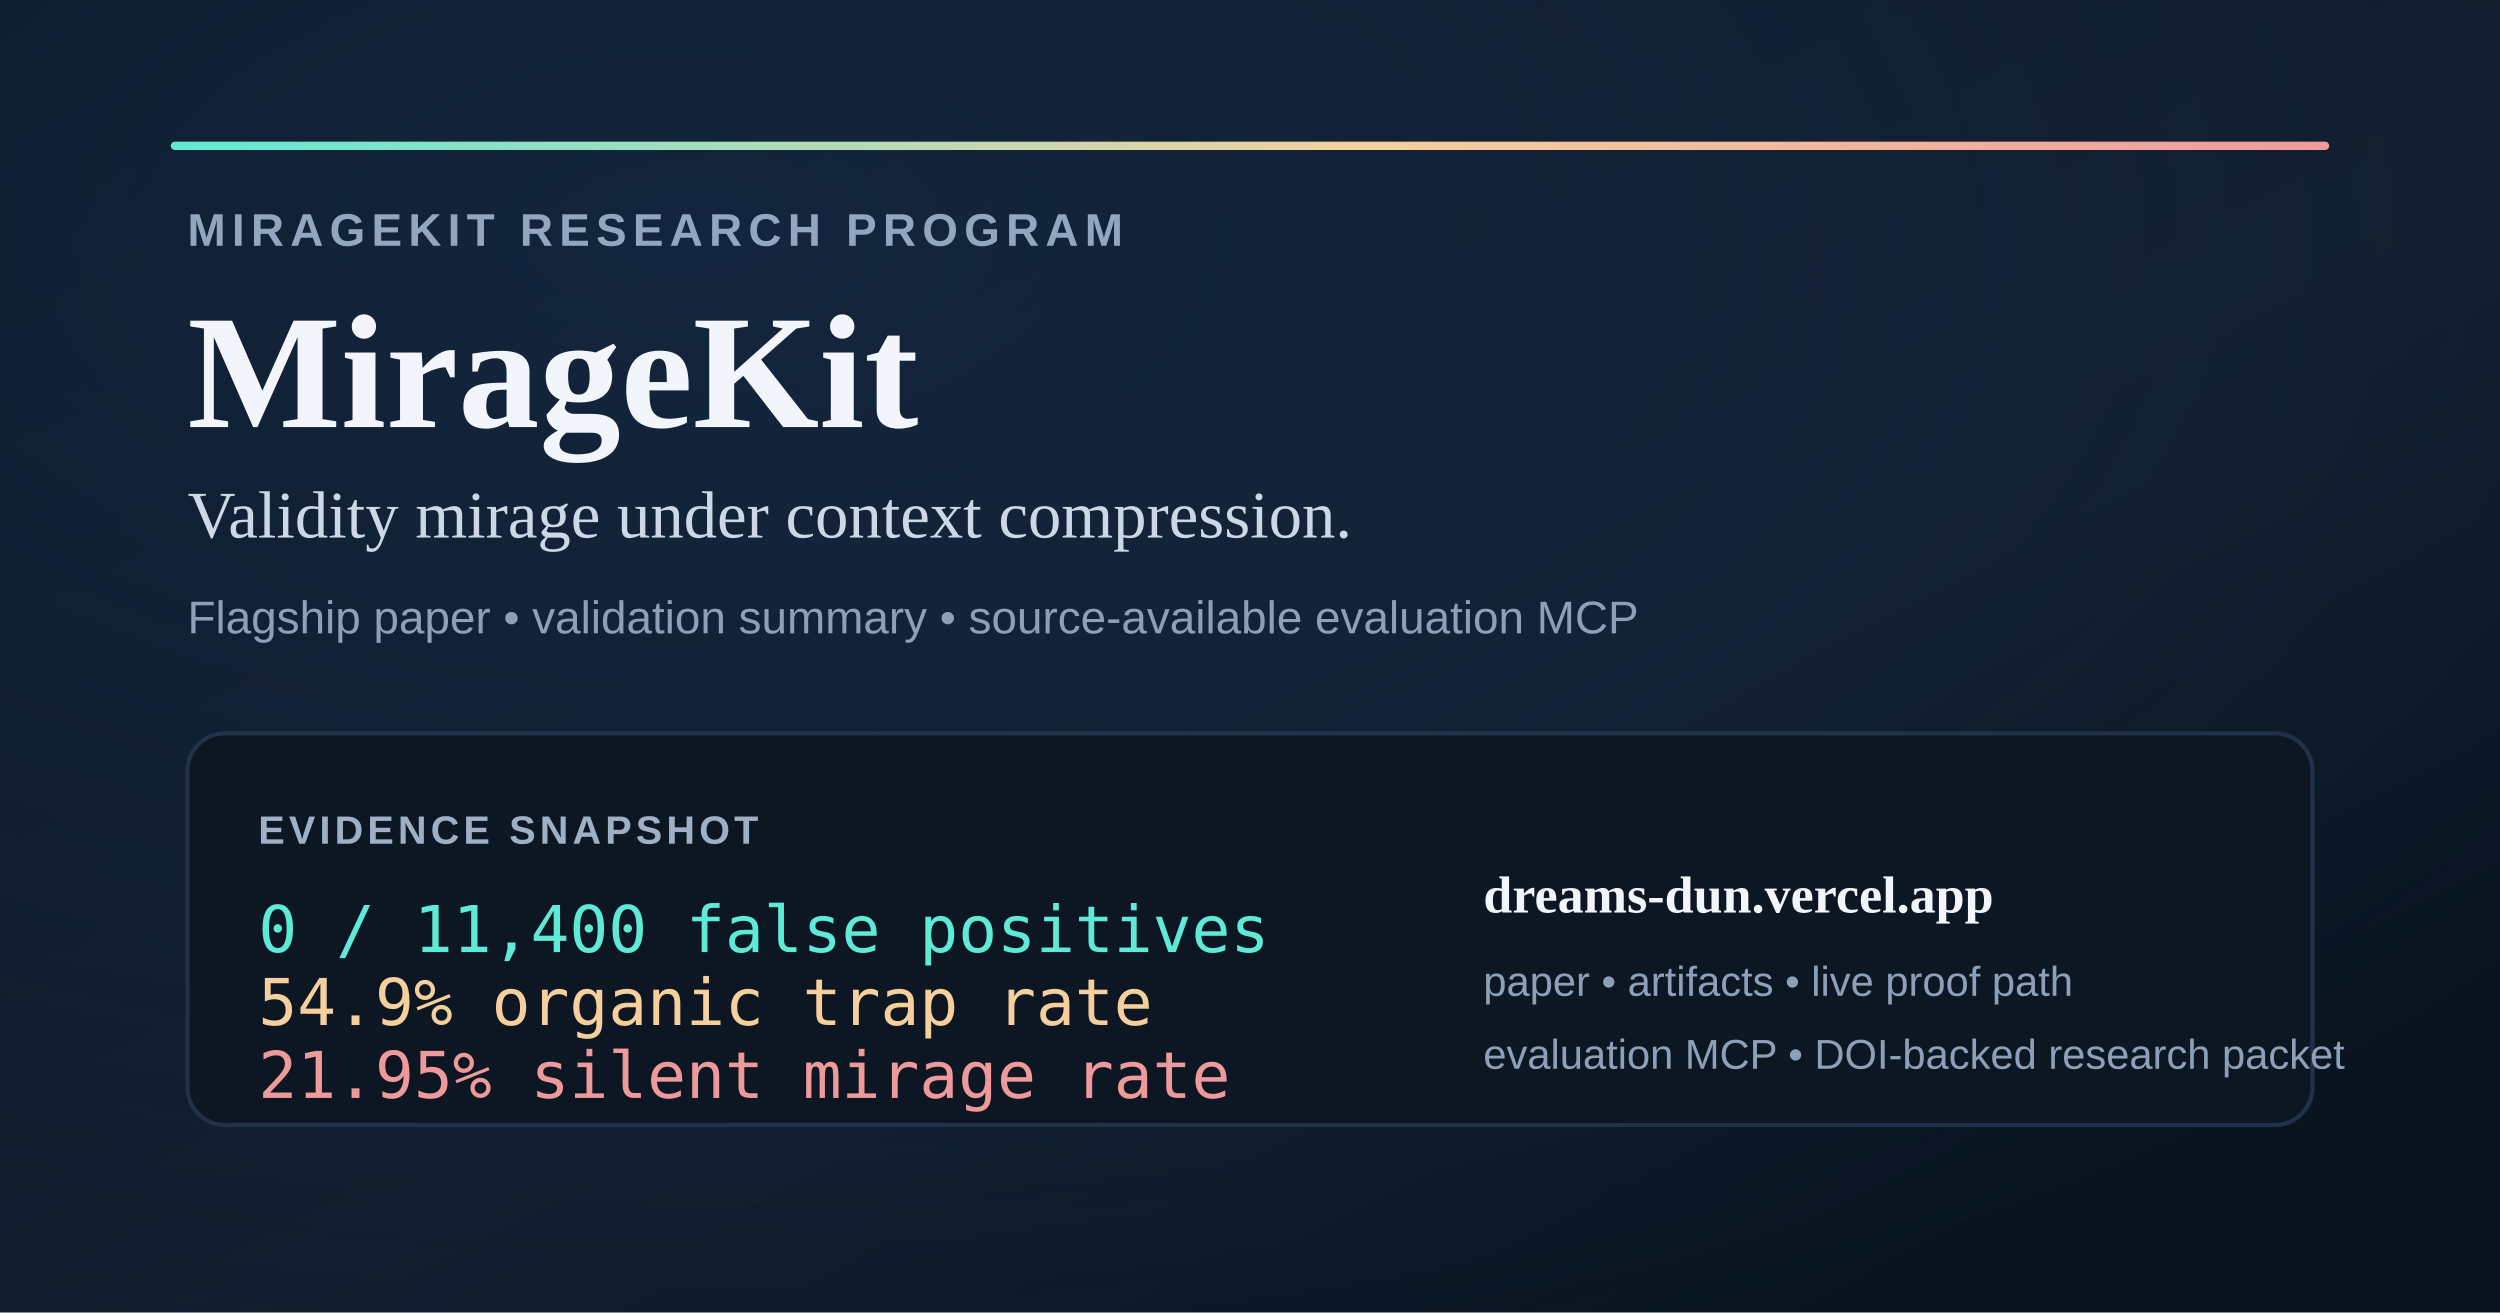
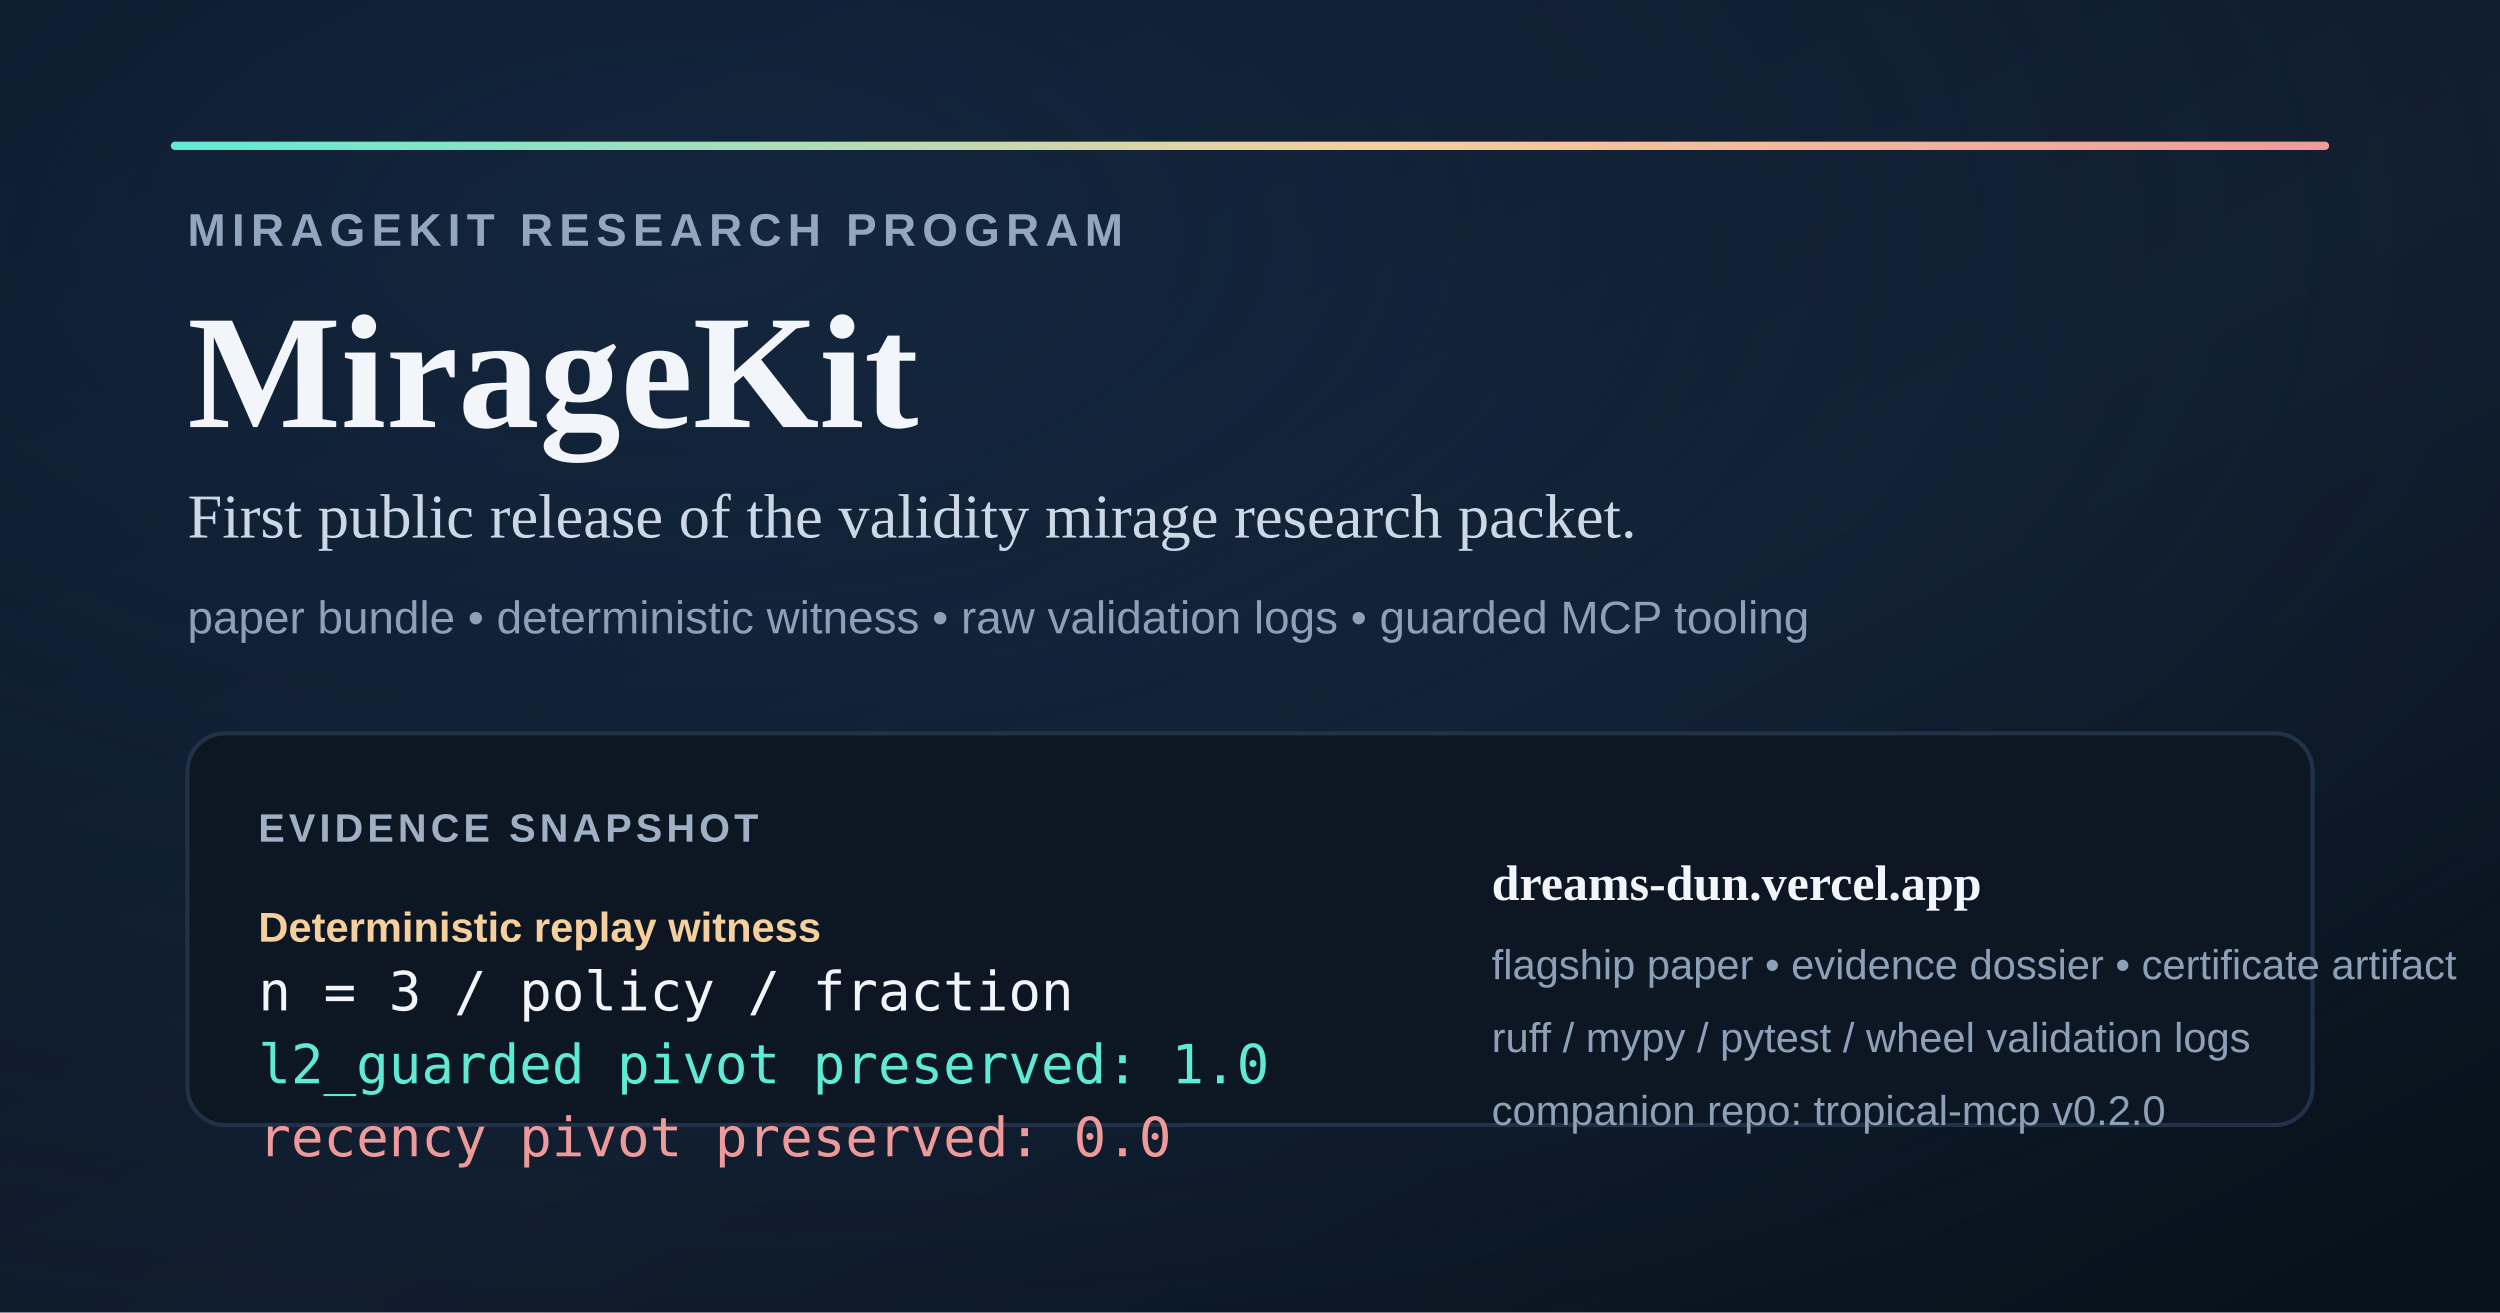
<svg xmlns="http://www.w3.org/2000/svg" width="1200" height="630" viewBox="0 0 1200 630" role="img" aria-labelledby="title desc">
  <defs>
    <linearGradient id="bg" x1="0" y1="0" x2="1" y2="1">
      <stop offset="0%" stop-color="#08111d" />
      <stop offset="55%" stop-color="#101c2c" />
      <stop offset="100%" stop-color="#07111b" />
    </linearGradient>
    <linearGradient id="rule" x1="0" y1="0" x2="1" y2="0">
      <stop offset="0%" stop-color="#5eead4" />
      <stop offset="55%" stop-color="#f5d09d" />
      <stop offset="100%" stop-color="#ef9a9a" />
    </linearGradient>
    <radialGradient id="glow" cx="0.28" cy="0.18" r="0.92">
      <stop offset="0%" stop-color="#1a3251" stop-opacity="0.56" />
      <stop offset="100%" stop-color="#1a3251" stop-opacity="0" />
    </radialGradient>
  </defs>
  <rect width="1200" height="630" fill="url(#bg)" />
  <rect width="1200" height="630" fill="url(#glow)" />
  <rect x="82" y="68" width="1036" height="4" rx="2" fill="url(#rule)" />
  <text x="90" y="118" fill="#93a6bf" font-family="IBM Plex Sans, Arial, sans-serif" font-size="22" font-weight="600" letter-spacing="3">MIRAGEKIT RESEARCH PROGRAM</text>
  <text x="90" y="205" fill="#f2f5f9" font-family="Source Serif 4, Georgia, serif" font-size="78" font-weight="700">MirageKit</text>
-   <text x="90" y="258" fill="#cdd8e6" font-family="Source Serif 4, Georgia, serif" font-size="32">Validity mirage under context compression.</text>
-   <text x="90" y="304" fill="#8ea0b7" font-family="IBM Plex Sans, Arial, sans-serif" font-size="22">Flagship paper • validation summary • source-available evaluation MCP</text>
+   <text x="90" y="258" fill="#cdd8e6" font-family="Source Serif 4, Georgia, serif" font-size="30">First public release of the validity mirage research packet.</text>
+   <text x="90" y="304" fill="#8ea0b7" font-family="IBM Plex Sans, Arial, sans-serif" font-size="22">paper bundle • deterministic witness • raw validation logs • guarded MCP tooling</text>
  <rect x="90" y="352" width="1020" height="188" rx="18" fill="#0d1724" stroke="#213248" stroke-width="2" />
-   <text x="124" y="405" fill="#9fb0c4" font-family="IBM Plex Sans, Arial, sans-serif" font-size="19" font-weight="600" letter-spacing="2">EVIDENCE SNAPSHOT</text>
-   <text x="124" y="457" fill="#5eead4" font-family="JetBrains Mono, monospace" font-size="31" font-weight="500">0 / 11,400 false positives</text>
-   <text x="124" y="492" fill="#f5d09d" font-family="JetBrains Mono, monospace" font-size="31" font-weight="500">54.9% organic trap rate</text>
-   <text x="124" y="527" fill="#ef9a9a" font-family="JetBrains Mono, monospace" font-size="31" font-weight="500">21.95% silent mirage rate</text>
-   <text x="712" y="438" fill="#f2f5f9" font-family="Source Serif 4, Georgia, serif" font-size="25" font-weight="600">dreams-dun.vercel.app</text>
-   <text x="712" y="478" fill="#8ea0b7" font-family="IBM Plex Sans, Arial, sans-serif" font-size="20">paper • artifacts • live proof path</text>
-   <text x="712" y="513" fill="#8ea0b7" font-family="IBM Plex Sans, Arial, sans-serif" font-size="20">evaluation MCP • DOI-backed research packet</text>
+   <text x="124" y="404" fill="#9fb0c4" font-family="IBM Plex Sans, Arial, sans-serif" font-size="19" font-weight="600" letter-spacing="2">EVIDENCE SNAPSHOT</text>
+   <text x="124" y="452" fill="#f5d09d" font-family="IBM Plex Sans, Arial, sans-serif" font-size="20" font-weight="600">Deterministic replay witness</text>
+   <text x="124" y="485" fill="#f2f5f9" font-family="JetBrains Mono, monospace" font-size="26" font-weight="500">n = 3 / policy / fraction</text>
+   <text x="124" y="520" fill="#5eead4" font-family="JetBrains Mono, monospace" font-size="26" font-weight="500">l2_guarded pivot preserved: 1.0</text>
+   <text x="124" y="555" fill="#ef9a9a" font-family="JetBrains Mono, monospace" font-size="26" font-weight="500">recency pivot preserved: 0.0</text>
+   <text x="716" y="432" fill="#f2f5f9" font-family="Source Serif 4, Georgia, serif" font-size="24" font-weight="600">dreams-dun.vercel.app</text>
+   <text x="716" y="470" fill="#8ea0b7" font-family="IBM Plex Sans, Arial, sans-serif" font-size="20">flagship paper • evidence dossier • certificate artifact</text>
+   <text x="716" y="505" fill="#8ea0b7" font-family="IBM Plex Sans, Arial, sans-serif" font-size="20">ruff / mypy / pytest / wheel validation logs</text>
+   <text x="716" y="540" fill="#8ea0b7" font-family="IBM Plex Sans, Arial, sans-serif" font-size="20">companion repo: tropical-mcp v0.2.0</text>
</svg>
